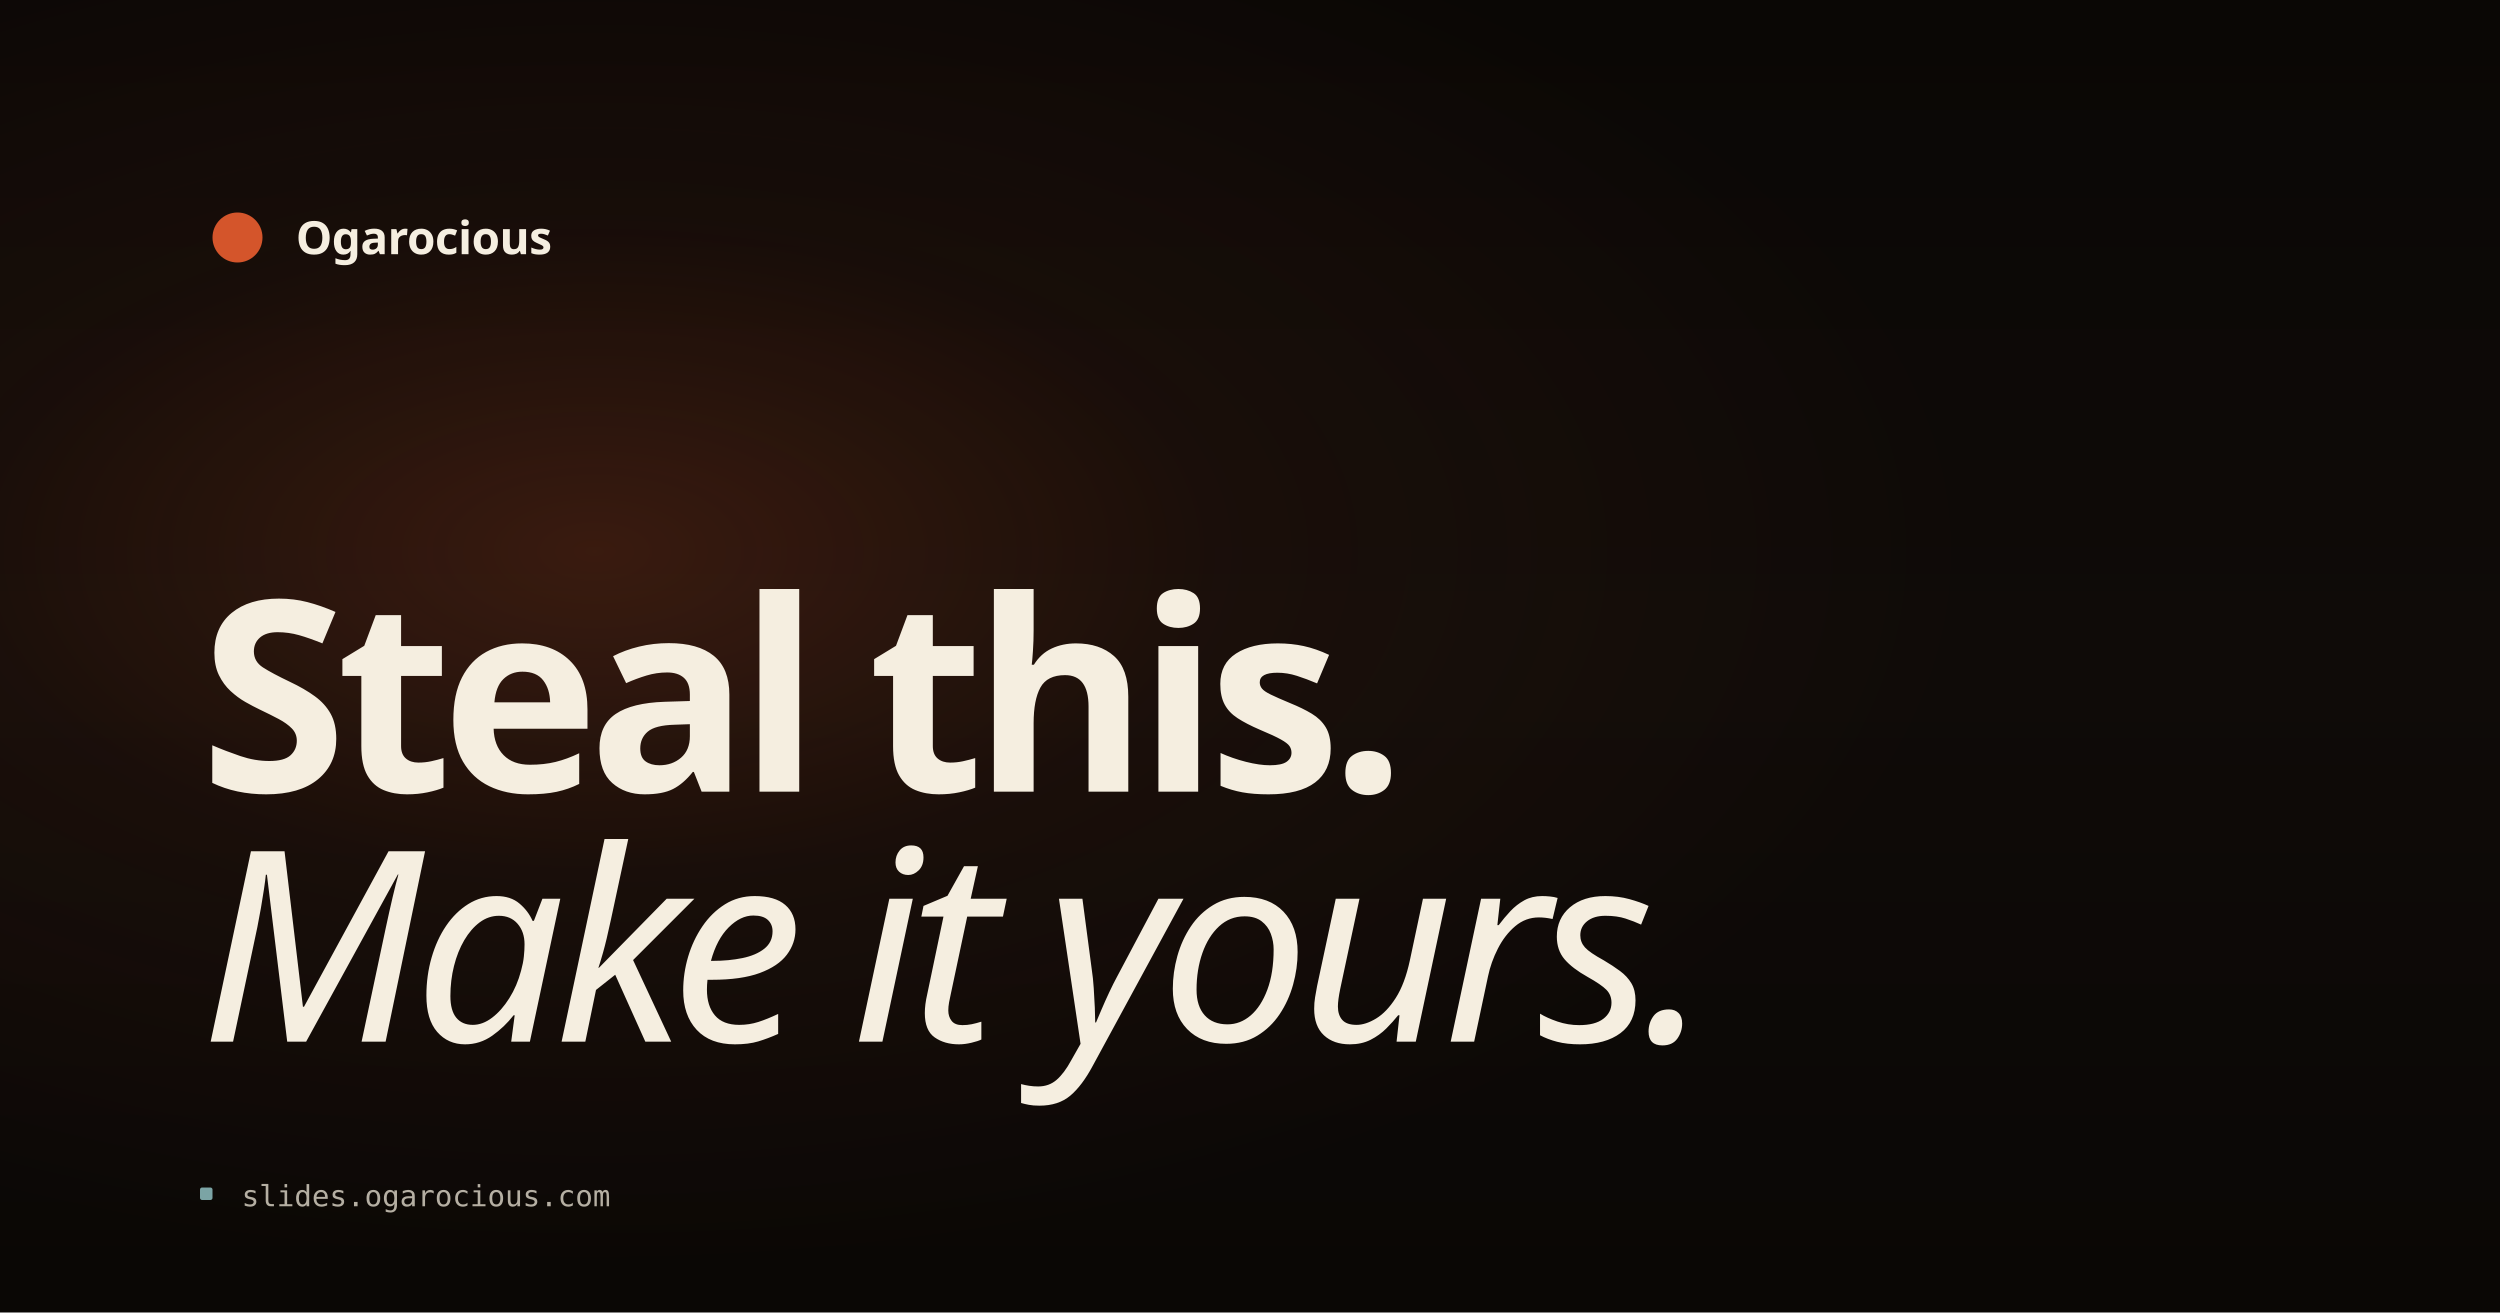
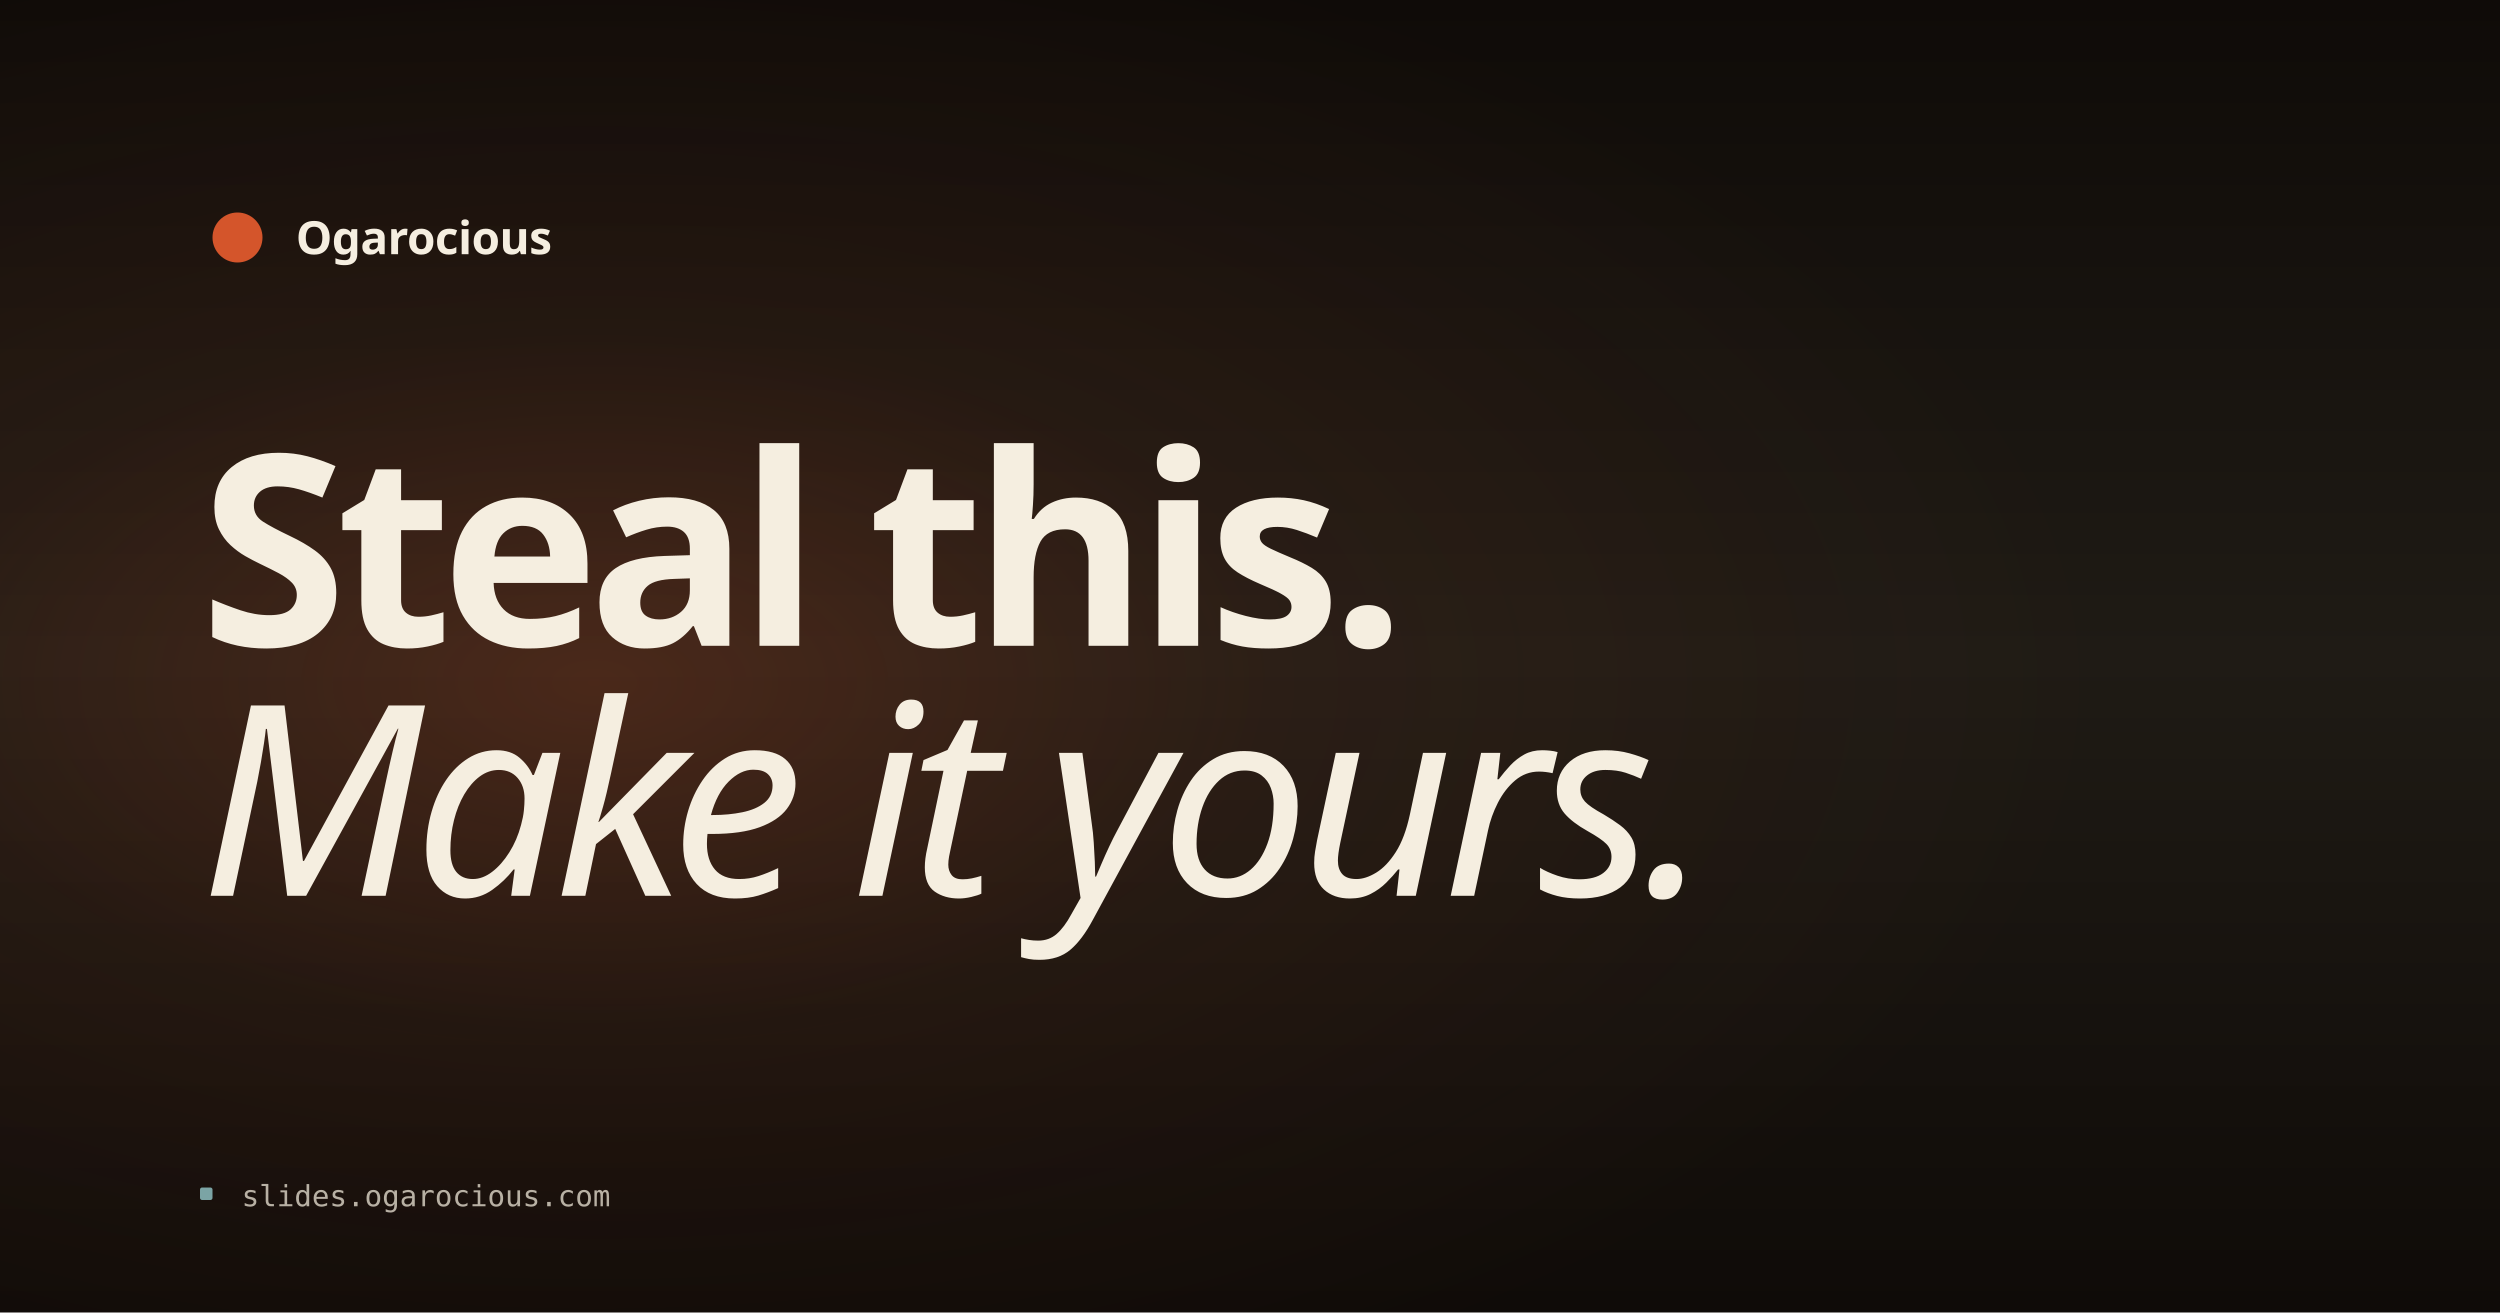
<svg xmlns="http://www.w3.org/2000/svg" viewBox="0 0 1200 630" width="1200" height="630">
  <defs>
-     <radialGradient id="ember" cx="24%" cy="42%" r="55%">
-       <stop offset="0%" stop-color="#d4552b" stop-opacity="0.22" />
-       <stop offset="45%" stop-color="#d4552b" stop-opacity="0.06" />
+     <radialGradient id="ember" cx="24%" cy="52%" r="60%">
+       <stop offset="0%" stop-color="#d4552b" stop-opacity="0.24" />
+       <stop offset="45%" stop-color="#d4552b" stop-opacity="0.07" />
      <stop offset="100%" stop-color="#d4552b" stop-opacity="0" />
    </radialGradient>
    <linearGradient id="bg" x1="0" y1="0" x2="0" y2="1">
-       <stop offset="0%" stop-color="#0a0705" />
-       <stop offset="50%" stop-color="#0f0b08" />
-       <stop offset="100%" stop-color="#0a0705" />
+       <stop offset="0%" stop-color="#0f0b08" />
+       <stop offset="50%" stop-color="#1f1b15" />
+       <stop offset="100%" stop-color="#0f0b08" />
    </linearGradient>
  </defs>
  <rect width="1200" height="630" fill="url(#bg)" />
  <rect width="1200" height="630" fill="url(#ember)" />
  <g transform="translate(96, 96)">
    <circle cx="18" cy="18" r="12" fill="#d4552b" />
    <text x="46" y="26" font-family="Rubik, system-ui, sans-serif" font-weight="700" font-size="22" fill="#f5eee0" letter-spacing="-0.01em">Ogarocious</text>
  </g>
-   <text x="96" y="380" font-family="Rubik, system-ui, sans-serif" font-weight="800" font-size="128" fill="#f5eee0" letter-spacing="-0.04em">Steal this.</text>
-   <text x="96" y="500" font-family="Rubik, system-ui, sans-serif" font-weight="500" font-style="italic" font-size="128" fill="#f5eee0" letter-spacing="-0.04em">Make it yours.</text>
+   <text x="96" y="310" font-family="Rubik, system-ui, sans-serif" font-weight="800" font-size="128" fill="#f5eee0" letter-spacing="-0.04em">Steal this.</text>
+   <text x="96" y="430" font-family="Rubik, system-ui, sans-serif" font-weight="500" font-style="italic" font-size="128" fill="#f5eee0" letter-spacing="-0.04em">Make it yours.</text>
  <g transform="translate(96, 570)">
    <rect width="6" height="6" fill="#7ba4a5" rx="1" />
    <text x="20" y="9" font-family="JetBrains Mono, monospace" font-size="14" fill="rgba(245,238,224,0.72)">slides.ogarocious.com</text>
  </g>
</svg>
